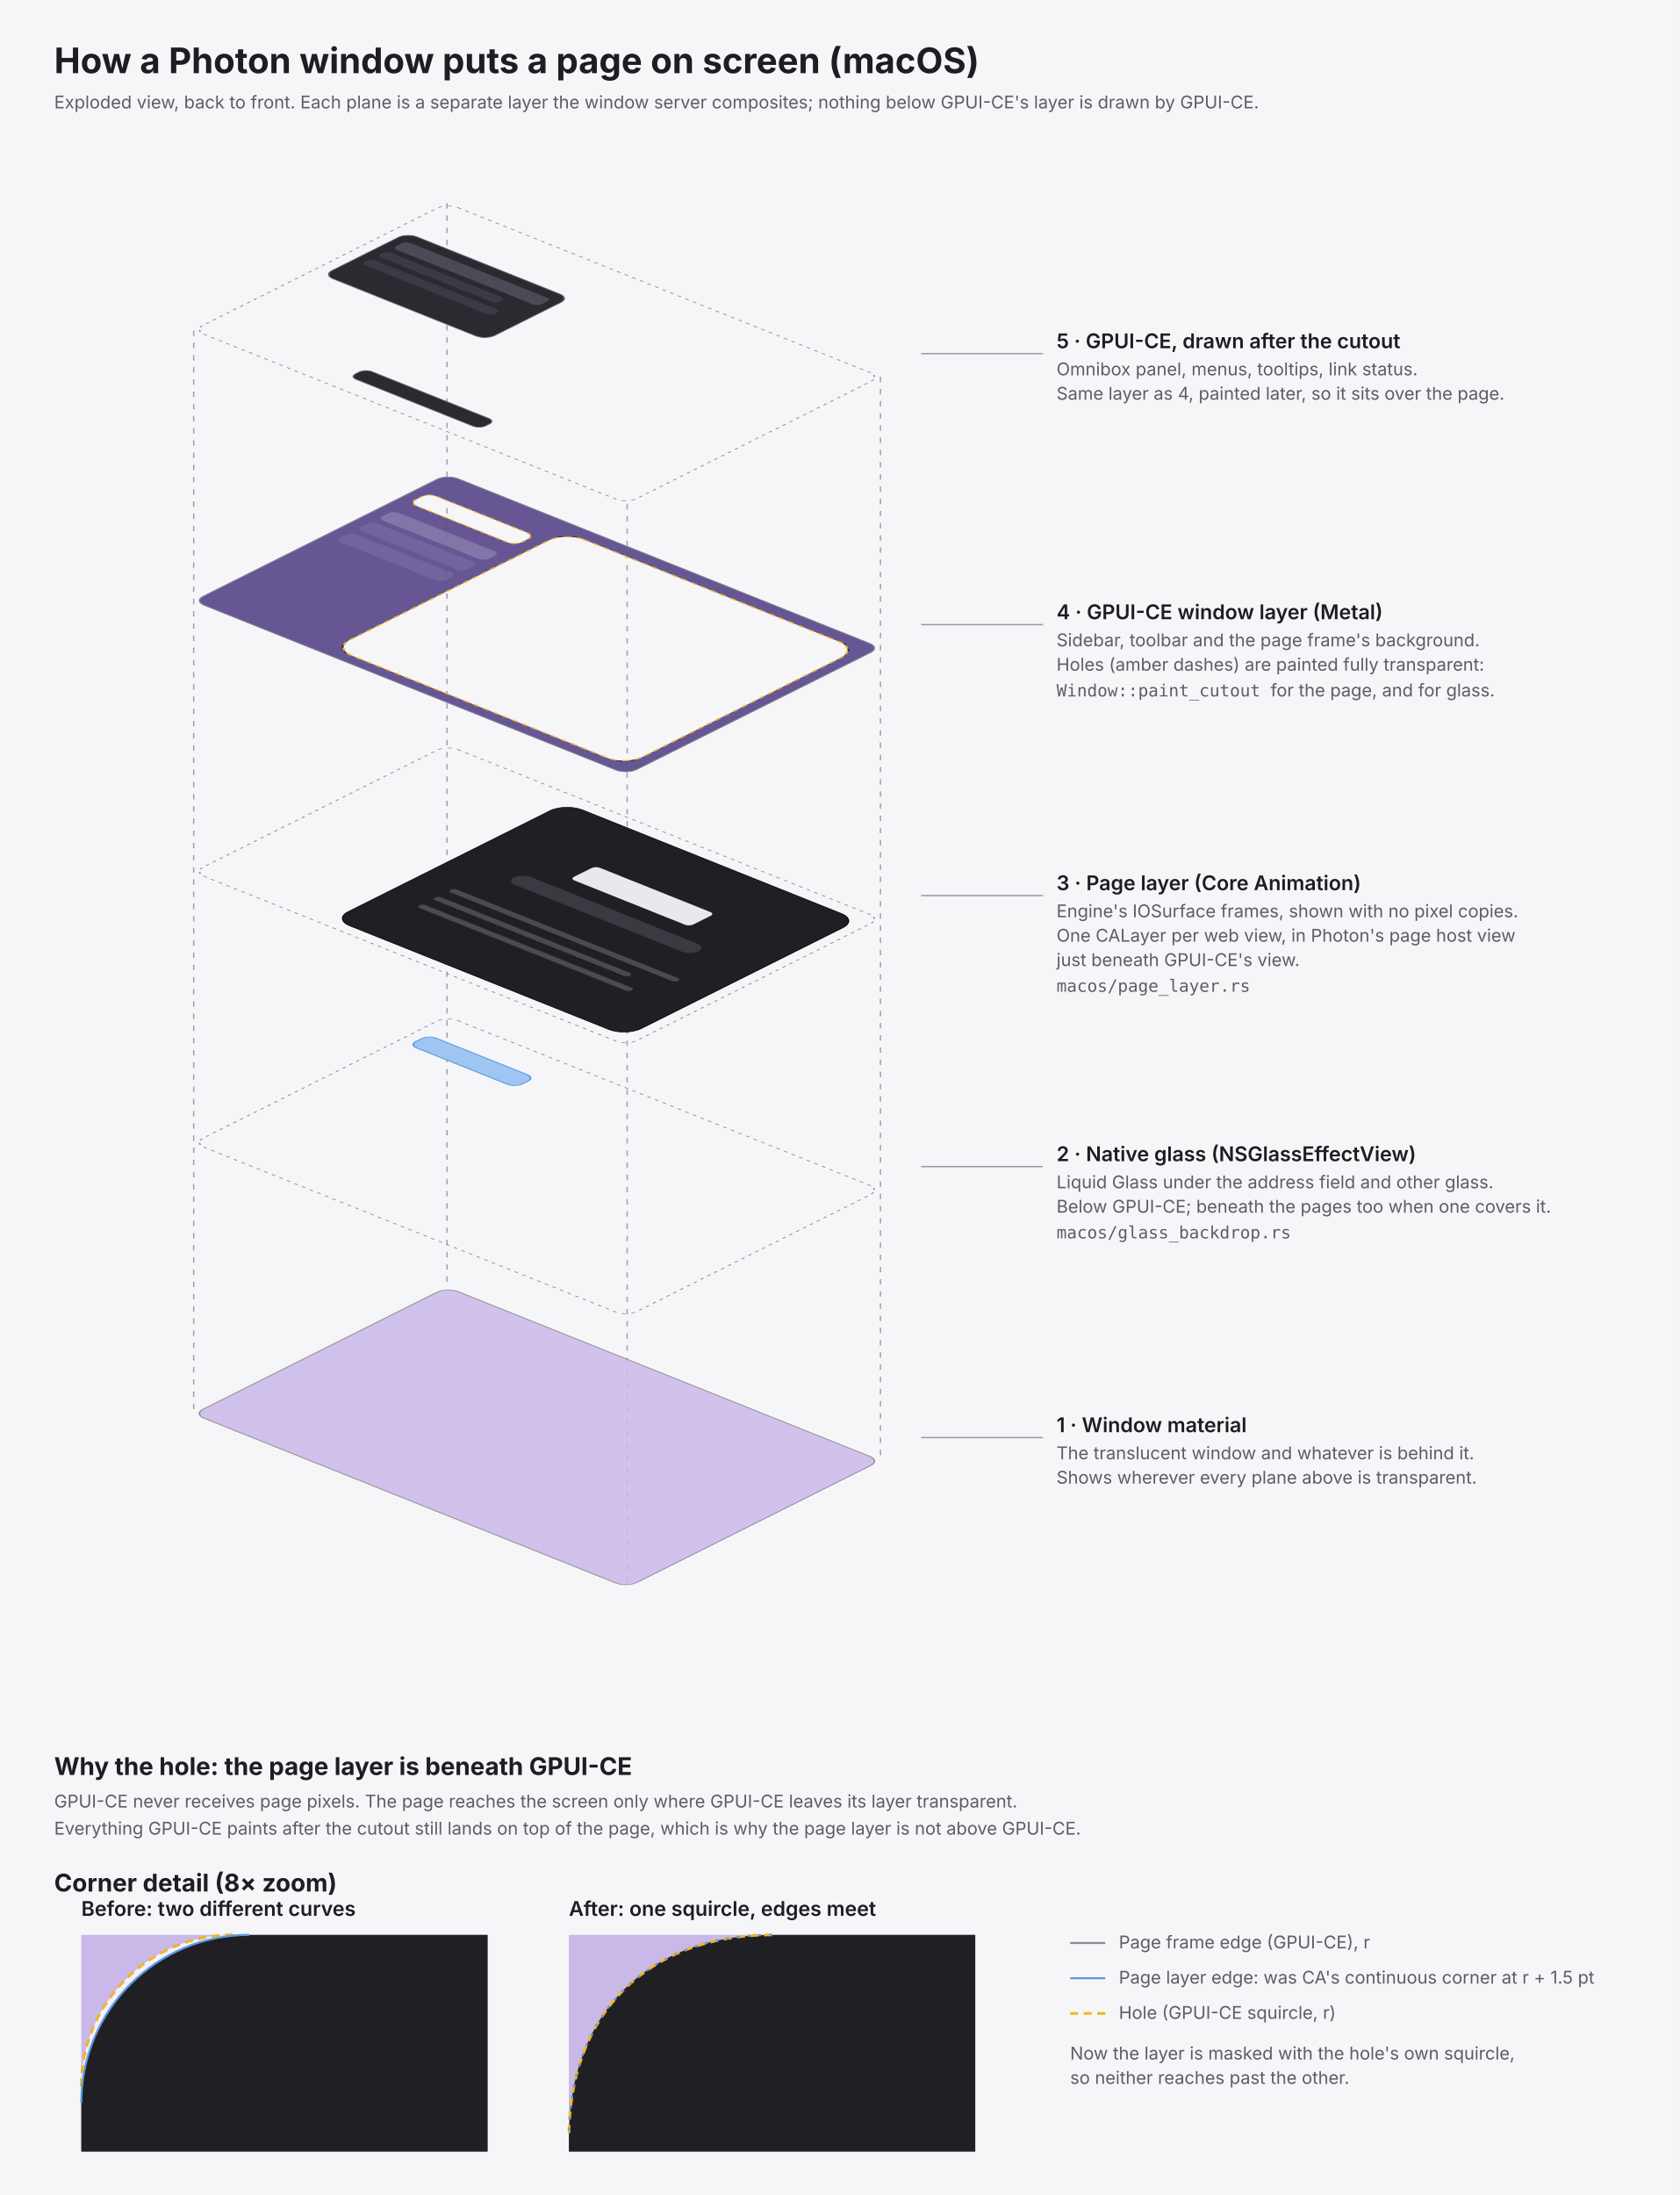
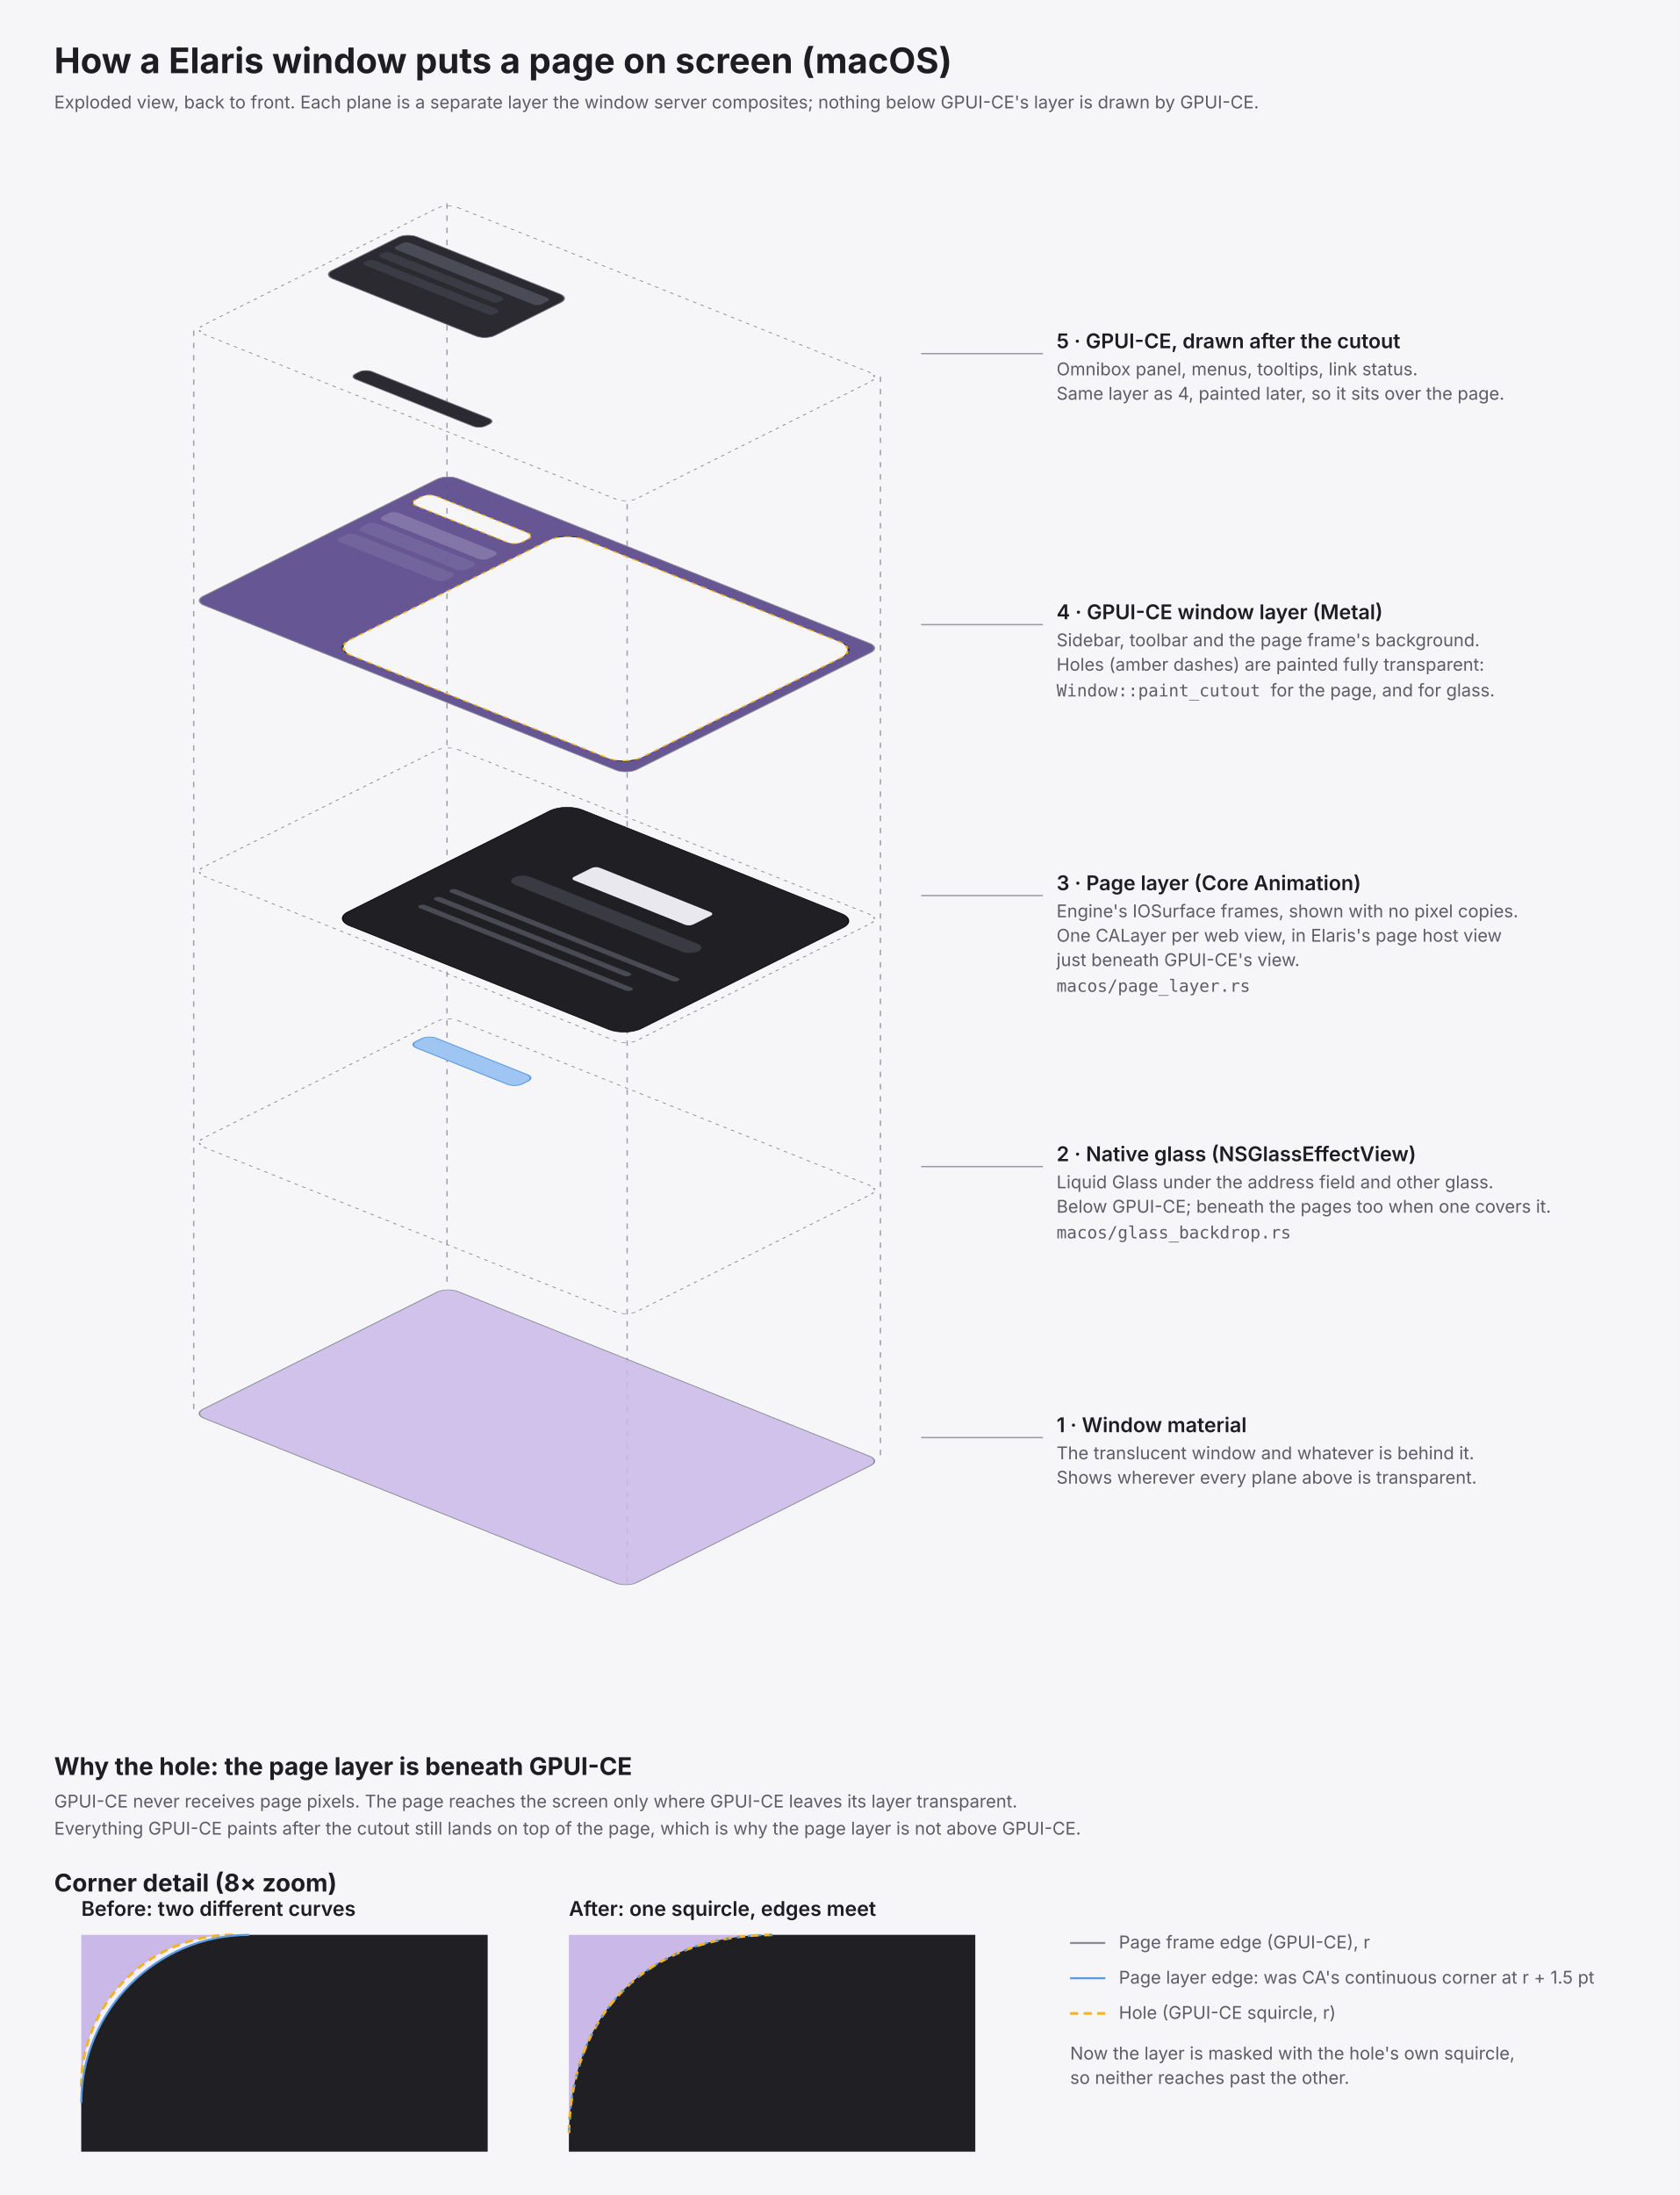
<svg xmlns="http://www.w3.org/2000/svg" viewBox="0 0 1240 1620" width="1240" height="1620" font-family="-apple-system, BlinkMacSystemFont, 'SF Pro Text', 'Helvetica Neue', sans-serif">
  <style>
    .bg { fill: #f6f6f8; }
    .ink { fill: #1d1d22; }
    .muted { fill: #5c5c66; }
    .h1 { font-size: 26px; font-weight: 700; }
    .h2 { font-size: 18px; font-weight: 650; }
    .label { font-size: 15px; font-weight: 600; }
    .note { font-size: 13px; }
    .code { font-family: 'SF Mono', Menlo, monospace; font-size: 12.5px; }
    .edge { fill: none; stroke: #8a8a96; stroke-width: 1; }
    .guide { stroke: #a0a0ac; stroke-width: 1; stroke-dasharray: 4 5; }
    .leader { stroke: #9a9aa6; stroke-width: 1; fill: none; }
    @media (prefers-color-scheme: dark) {
      .bg { fill: #16161a; }
      .ink { fill: #ececf1; }
      .muted { fill: #a3a3ae; }
      .edge { stroke: #6a6a76; }
      .guide { stroke: #55555f; }
      .leader { stroke: #5f5f6a; }
    }
  </style>
  <defs>
    <path id="page-area" d="M134 12 H376 A14 14 0 0 1 390 26 V236 A14 14 0 0 1 376 250 H134 A14 14 0 0 1 120 236 V26 A14 14 0 0 1 134 12 Z" />
    <rect id="field" x="10" y="30" width="98" height="20" rx="7" />
  </defs>
  <rect class="bg" width="1240" height="1620" />
-   <text class="ink h1" x="40" y="54">How a Photon window puts a page on screen (macOS)</text>
+   <text class="ink h1" x="40" y="54">How a Elaris window puts a page on screen (macOS)</text>
  <text class="muted note" x="40" y="80">Exploded view, back to front. Each plane is a separate layer the window server composites; nothing below GPUI-CE's layer is drawn by GPUI-CE.</text>
  <g class="guide">
    <line x1="330" y1="150" x2="330" y2="950" />
    <line x1="650" y1="278" x2="650" y2="1078" />
    <line x1="463" y1="372" x2="463" y2="1172" />
    <line x1="143" y1="244" x2="143" y2="1044" />
  </g>
  <g transform="matrix(0.8 0.32 -0.72 0.36 330 950)">
    <rect width="400" height="260" rx="10" fill="#c9b8e8" fill-opacity="0.85" />
    <rect width="400" height="260" rx="10" class="edge" />
  </g>
  <g transform="matrix(0.8 0.32 -0.72 0.36 330 750)">
    <rect width="400" height="260" rx="10" fill="none" class="edge" stroke-dasharray="3 4" />
    <use href="#field" fill="#9fc6f2" stroke="#5b9be0" stroke-width="1.2" />
  </g>
  <g transform="matrix(0.8 0.32 -0.72 0.36 330 550)">
    <rect width="400" height="260" rx="10" fill="none" class="edge" stroke-dasharray="3 4" />
    <path d="M135.5 12 H374.5 A15.5 15.5 0 0 1 390 27.5 V234.5 A15.5 15.5 0 0 1 374.5 250 H135.5 A15.5 15.5 0 0 1 120 234.5 V27.5 A15.5 15.5 0 0 1 135.5 12 Z" fill="#202024" stroke="#000" stroke-width="0.8" />
    <rect x="200" y="70" width="110" height="26" rx="4" fill="#e8e8ee" />
    <rect x="170" y="112" width="170" height="16" rx="8" fill="#3a3a42" />
    <rect x="150" y="160" width="210" height="6" rx="3" fill="#4a4a54" />
    <rect x="150" y="176" width="180" height="6" rx="3" fill="#4a4a54" />
    <rect x="150" y="192" width="196" height="6" rx="3" fill="#4a4a54" />
  </g>
  <g transform="matrix(0.8 0.32 -0.72 0.36 330 350)">
    <path fill-rule="evenodd" fill="#5a4a8c" fill-opacity="0.92" d="M10 0 H390 A10 10 0 0 1 400 10 V250 A10 10 0 0 1 390 260 H10 A10 10 0 0 1 0 250 V10 A10 10 0 0 1 10 0 Z          M137 12 H373 A17 17 0 0 1 390 29 V233 A17 17 0 0 1 373 250 H137 A17 17 0 0 1 120 233 V29 A17 17 0 0 1 137 12 Z          M17 30 H101 A7 7 0 0 1 108 37 V43 A7 7 0 0 1 101 50 H17 A7 7 0 0 1 10 43 V37 A7 7 0 0 1 17 30 Z" />
    <path fill-rule="evenodd" fill="#2c2c32" d="M134 12 H376 A14 14 0 0 1 390 26 V236 A14 14 0 0 1 376 250 H134 A14 14 0 0 1 120 236 V26 A14 14 0 0 1 134 12 Z          M137 12 H373 A17 17 0 0 1 390 29 V233 A17 17 0 0 1 373 250 H137 A17 17 0 0 1 120 233 V29 A17 17 0 0 1 137 12 Z" />
    <path d="M137 12 H373 A17 17 0 0 1 390 29 V233 A17 17 0 0 1 373 250 H137 A17 17 0 0 1 120 233 V29 A17 17 0 0 1 137 12 Z" fill="none" stroke="#f0b429" stroke-width="1.6" stroke-dasharray="5 4" />
    <use href="#field" fill="none" stroke="#f0b429" stroke-width="1.4" stroke-dasharray="4 3" />
    <rect x="10" y="66" width="98" height="16" rx="5" fill="#ffffff" fill-opacity="0.18" />
    <rect x="10" y="88" width="98" height="16" rx="5" fill="#ffffff" fill-opacity="0.08" />
    <rect x="10" y="110" width="98" height="16" rx="5" fill="#ffffff" fill-opacity="0.08" />
    <rect width="400" height="260" rx="10" class="edge" />
  </g>
  <g transform="matrix(0.8 0.32 -0.72 0.36 330 150)">
    <rect width="400" height="260" rx="10" fill="none" class="edge" stroke-dasharray="3 4" />
    <rect x="10" y="52" width="150" height="86" rx="9" fill="#2a2a30" stroke="#6a6a78" stroke-width="1" />
    <rect x="18" y="62" width="134" height="14" rx="4" fill="#4b4b58" />
    <rect x="18" y="82" width="110" height="10" rx="4" fill="#3b3b46" />
    <rect x="18" y="98" width="120" height="10" rx="4" fill="#3b3b46" />
    <rect x="128" y="226" width="120" height="16" rx="6" fill="#2a2a30" stroke="#6a6a78" stroke-width="1" />
  </g>
  <g>
    <path class="leader" d="M680 261 H770" />
    <text class="ink label" x="780" y="257">5 · GPUI-CE, drawn after the cutout</text>
    <text class="muted note" x="780" y="277">Omnibox panel, menus, tooltips, link status.</text>
    <text class="muted note" x="780" y="295">Same layer as 4, painted later, so it sits over the page.</text>
    <path class="leader" d="M680 461 H770" />
    <text class="ink label" x="780" y="457">4 · GPUI-CE window layer (Metal)</text>
    <text class="muted note" x="780" y="477">Sidebar, toolbar and the page frame's background.</text>
    <text class="muted note" x="780" y="495">Holes (amber dashes) are painted fully transparent:</text>
    <text class="muted code" x="780" y="514">Window::paint_cutout</text>
    <text class="muted note" x="938" y="514">for the page, and for glass.</text>
    <path class="leader" d="M680 661 H770" />
    <text class="ink label" x="780" y="657">3 · Page layer (Core Animation)</text>
    <text class="muted note" x="780" y="677">Engine's IOSurface frames, shown with no pixel copies.</text>
-     <text class="muted note" x="780" y="695">One CALayer per web view, in Photon's page host view</text>
+     <text class="muted note" x="780" y="695">One CALayer per web view, in Elaris's page host view</text>
    <text class="muted note" x="780" y="713">just beneath GPUI-CE's view.</text>
    <text class="muted code" x="780" y="732">macos/page_layer.rs</text>
    <path class="leader" d="M680 861 H770" />
    <text class="ink label" x="780" y="857">2 · Native glass (NSGlassEffectView)</text>
    <text class="muted note" x="780" y="877">Liquid Glass under the address field and other glass.</text>
    <text class="muted note" x="780" y="895">Below GPUI-CE; beneath the pages too when one covers it.</text>
    <text class="muted code" x="780" y="914">macos/glass_backdrop.rs</text>
    <path class="leader" d="M680 1061 H770" />
    <text class="ink label" x="780" y="1057">1 · Window material</text>
    <text class="muted note" x="780" y="1077">The translucent window and whatever is behind it.</text>
    <text class="muted note" x="780" y="1095">Shows wherever every plane above is transparent.</text>
  </g>
  <text class="ink h2" x="40" y="1310">Why the hole: the page layer is beneath GPUI-CE</text>
  <text class="muted note" x="40" y="1334">GPUI-CE never receives page pixels. The page reaches the screen only where GPUI-CE leaves its layer transparent.</text>
  <text class="muted note" x="40" y="1354">Everything GPUI-CE paints after the cutout still lands on top of the page, which is why the page layer is not above GPUI-CE.</text>
  <text class="ink h2" x="40" y="1396">Corner detail (8× zoom)</text>
  <g transform="translate(60 1414)">
    <text class="ink label" x="0" y="0">Before: two different curves</text>
    <g transform="translate(0 14)">
      <rect width="300" height="160" fill="#c9b8e8" />
      <path d="M124 0 H300 V160 H0 V124 A124 124 0 0 1 124 0 Z" fill="#202024" />
      <path d="M112 0 H124 A124 124 0 0 0 0 124 V112 A112 112 0 0 1 112 0 Z" fill="#f4f0ff" />
      <path d="M112 0 A112 112 0 0 0 0 112" fill="none" stroke="#f0b429" stroke-width="2" stroke-dasharray="6 4" />
      <path d="M124 0 A124 124 0 0 0 0 124" fill="none" stroke="#5b9be0" stroke-width="1.5" />
    </g>
  </g>
  <g transform="translate(420 1414)">
    <text class="ink label" x="0" y="0">After: one squircle, edges meet</text>
    <g transform="translate(0 14)">
      <rect width="300" height="160" fill="#c9b8e8" />
      <path d="M150 0 H300 V160 H0 V150 C0 58 58 0 150 0 Z" fill="#202024" />
      <path d="M150 0 C58 0 0 58 0 150" fill="none" stroke="#f0b429" stroke-width="2" stroke-dasharray="6 4" />
      <path d="M150 0 C58 0 0 58 0 150" fill="none" stroke="#5b9be0" stroke-width="1.5" stroke-dasharray="2 6" />
    </g>
  </g>
  <g transform="translate(790 1428)">
    <line x1="0" y1="6" x2="26" y2="6" stroke="#8a8a96" stroke-width="1.5" />
    <text class="muted note" x="36" y="10">Page frame edge (GPUI-CE), r</text>
    <line x1="0" y1="32" x2="26" y2="32" stroke="#5b9be0" stroke-width="1.5" />
    <text class="muted note" x="36" y="36">Page layer edge: was CA's continuous corner at r + 1.5 pt</text>
    <line x1="0" y1="58" x2="26" y2="58" stroke="#f0b429" stroke-width="2" stroke-dasharray="6 4" />
    <text class="muted note" x="36" y="62">Hole (GPUI-CE squircle, r)</text>
    <text class="muted note" x="0" y="92">Now the layer is masked with the hole's own squircle,</text>
    <text class="muted note" x="0" y="110">so neither reaches past the other.</text>
  </g>
</svg>
